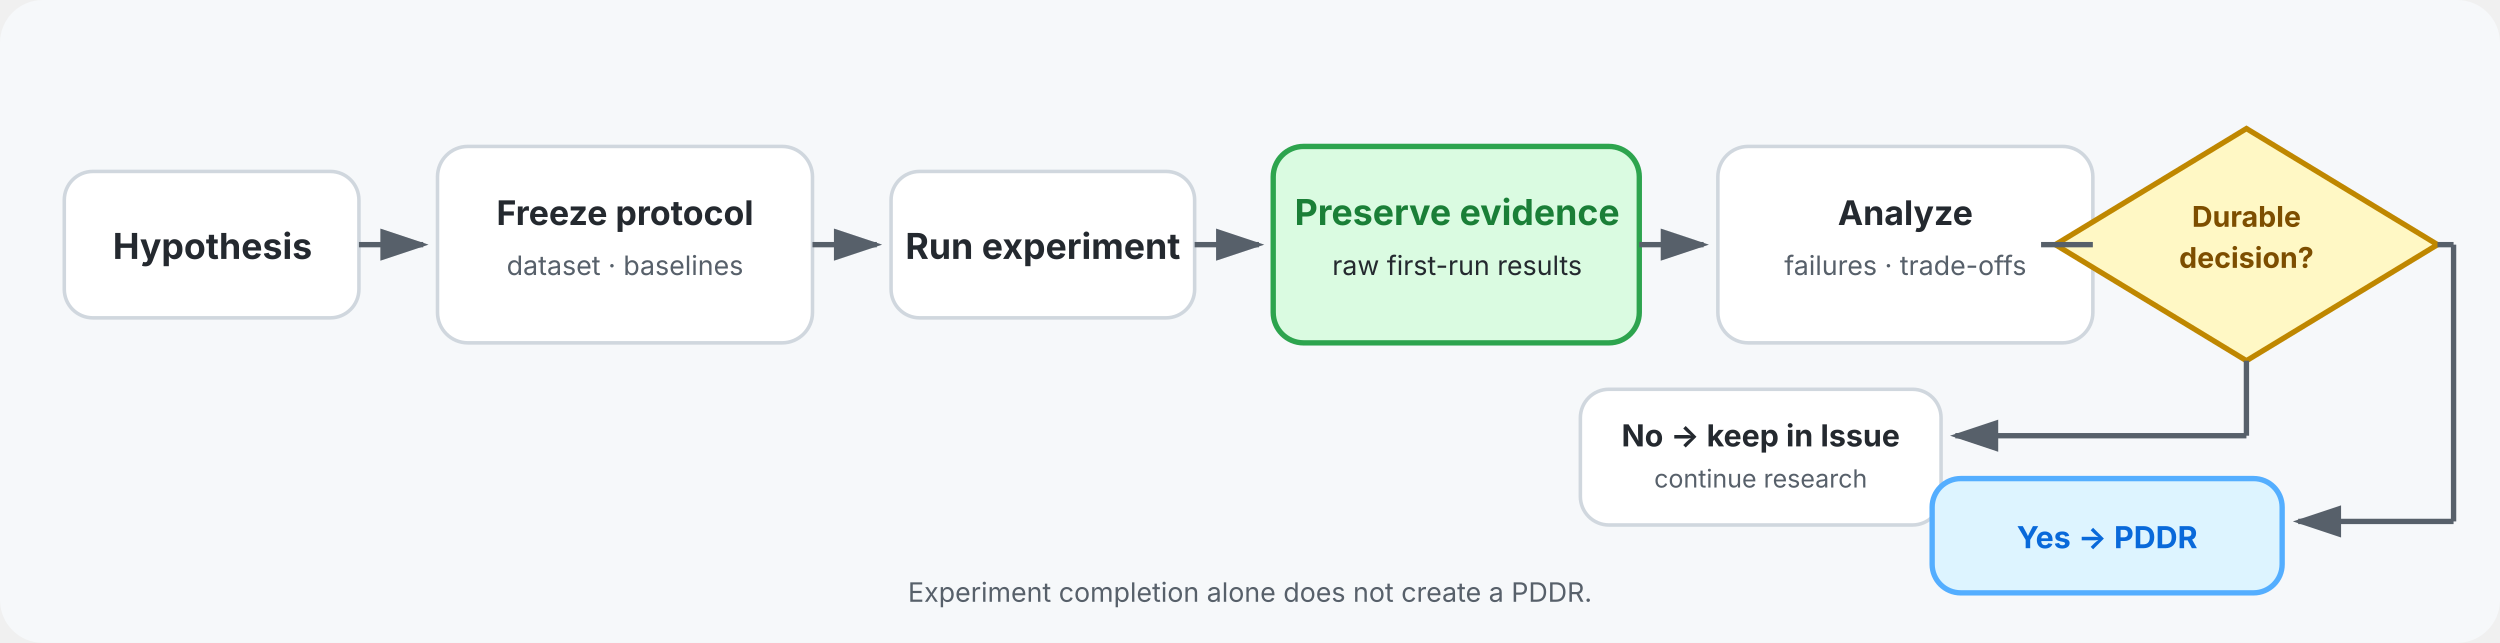
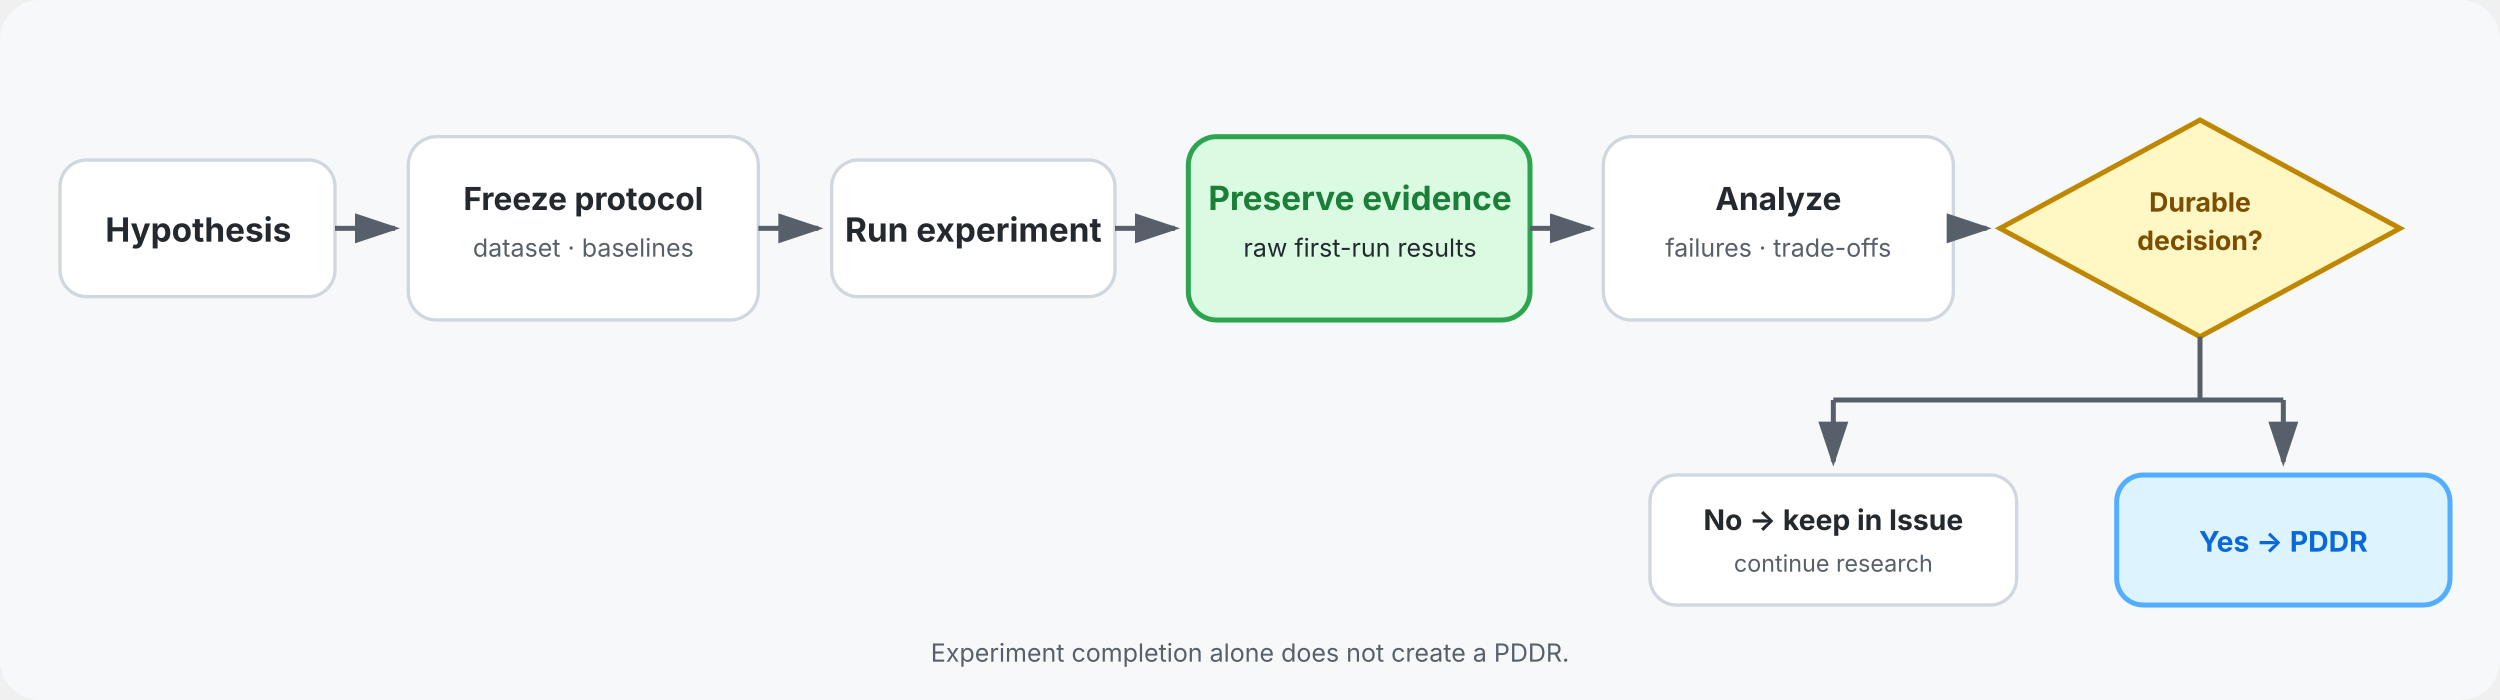
- <svg xmlns="http://www.w3.org/2000/svg" width="1400" height="360" viewBox="0 0 1400 360" role="img" aria-labelledby="title desc">
-   <rect width="1400" height="360" rx="24" fill="#f6f8fa" />
+ <svg xmlns="http://www.w3.org/2000/svg" width="1500" height="420" viewBox="0 0 1500 420" role="img" aria-labelledby="title desc">
+   <rect width="1500" height="420" rx="24" fill="#f6f8fa" />
  <defs>
    <marker id="arrow" markerWidth="10" markerHeight="10" refX="8" refY="3" orient="auto" markerUnits="strokeWidth">
      <path d="M0,0 L0,6 L9,3 z" fill="#57606a" />
    </marker>
  </defs>
  <g font-family="-apple-system,BlinkMacSystemFont,'Segoe UI',sans-serif" text-anchor="middle">
    <rect x="36" y="96" width="165" height="82" rx="16" fill="#ffffff" stroke="#d0d7de" stroke-width="2" />
    <text x="119" y="145" font-size="20" font-weight="700" fill="#24292f">Hypothesis</text>
    <rect x="245" y="82" width="210" height="110" rx="17" fill="#ffffff" stroke="#d0d7de" stroke-width="2" />
    <text x="350" y="126" font-size="19" font-weight="700" fill="#24292f">Freeze protocol</text>
    <text x="350" y="154" font-size="15" fill="#57606a">dataset · baselines</text>
    <rect x="499" y="96" width="170" height="82" rx="16" fill="#ffffff" stroke="#d0d7de" stroke-width="2" />
    <text x="584" y="145" font-size="20" font-weight="700" fill="#24292f">Run experiment</text>
    <rect x="713" y="82" width="205" height="110" rx="17" fill="#dafbe1" stroke="#2da44e" stroke-width="3" />
    <text x="816" y="126" font-size="20" font-weight="700" fill="#1a7f37">Preserve evidence</text>
    <text x="816" y="154" font-size="15" fill="#24292f">raw first-run results</text>
    <rect x="962" y="82" width="210" height="110" rx="17" fill="#ffffff" stroke="#d0d7de" stroke-width="2" />
    <text x="1067" y="126" font-size="19" font-weight="700" fill="#24292f">Analyze</text>
    <text x="1067" y="154" font-size="15" fill="#57606a">failures · trade-offs</text>
-     <polygon points="1258,72 1365,137 1258,202 1151,137" fill="#fff8c5" stroke="#bf8700" stroke-width="3" />
-     <text x="1258" y="127" font-size="16" font-weight="700" fill="#7d4e00">Durable</text>
-     <text x="1258" y="150" font-size="16" font-weight="700" fill="#7d4e00">decision?</text>
+     <polygon points="1320,72 1440,137 1320,202 1200,137" fill="#fff8c5" stroke="#bf8700" stroke-width="3" />
+     <text x="1320" y="127" font-size="16" font-weight="700" fill="#7d4e00">Durable</text>
+     <text x="1320" y="150" font-size="16" font-weight="700" fill="#7d4e00">decision?</text>
    <line x1="201" y1="137" x2="237" y2="137" stroke="#57606a" stroke-width="3" marker-end="url(#arrow)" />
    <line x1="455" y1="137" x2="491" y2="137" stroke="#57606a" stroke-width="3" marker-end="url(#arrow)" />
    <line x1="669" y1="137" x2="705" y2="137" stroke="#57606a" stroke-width="3" marker-end="url(#arrow)" />
    <line x1="918" y1="137" x2="954" y2="137" stroke="#57606a" stroke-width="3" marker-end="url(#arrow)" />
-     <line x1="1172" y1="137" x2="1143" y2="137" stroke="#57606a" stroke-width="3" />
-     <line x1="1258" y1="202" x2="1258" y2="244" stroke="#57606a" stroke-width="3" />
-     <line x1="1258" y1="244" x2="1095" y2="244" stroke="#57606a" stroke-width="3" marker-end="url(#arrow)" />
-     <rect x="885" y="218" width="202" height="76" rx="16" fill="#ffffff" stroke="#d0d7de" stroke-width="2" />
-     <text x="986" y="250" font-size="17" font-weight="700" fill="#24292f">No → keep in Issue</text>
-     <text x="986" y="273" font-size="14" fill="#57606a">continue research</text>
-     <line x1="1365" y1="137" x2="1374" y2="137" stroke="#57606a" stroke-width="3" />
-     <line x1="1374" y1="137" x2="1374" y2="292" stroke="#57606a" stroke-width="3" />
-     <line x1="1374" y1="292" x2="1287" y2="292" stroke="#57606a" stroke-width="3" marker-end="url(#arrow)" />
-     <rect x="1082" y="268" width="196" height="64" rx="16" fill="#ddf4ff" stroke="#54aeff" stroke-width="3" />
-     <text x="1180" y="307" font-size="17" font-weight="700" fill="#0969da">Yes → PDDR</text>
-     <text x="700" y="337" font-size="15" fill="#57606a">Experiment completion alone does not create a PDDR.</text>
+     <line x1="1172" y1="137" x2="1192" y2="137" stroke="#57606a" stroke-width="3" marker-end="url(#arrow)" />
+     <line x1="1320" y1="202" x2="1320" y2="240" stroke="#57606a" stroke-width="3" />
+     <line x1="1100" y1="240" x2="1370" y2="240" stroke="#57606a" stroke-width="3" />
+     <line x1="1100" y1="240" x2="1100" y2="277" stroke="#57606a" stroke-width="3" marker-end="url(#arrow)" />
+     <line x1="1370" y1="240" x2="1370" y2="277" stroke="#57606a" stroke-width="3" marker-end="url(#arrow)" />
+     <rect x="990" y="285" width="220" height="78" rx="16" fill="#ffffff" stroke="#d0d7de" stroke-width="2" />
+     <text x="1100" y="318" font-size="17" font-weight="700" fill="#24292f">No → keep in Issue</text>
+     <text x="1100" y="343" font-size="14" fill="#57606a">continue research</text>
+     <rect x="1270" y="285" width="200" height="78" rx="16" fill="#ddf4ff" stroke="#54aeff" stroke-width="3" />
+     <text x="1370" y="331" font-size="17" font-weight="700" fill="#0969da">Yes → PDDR</text>
+     <text x="750" y="397" font-size="15" fill="#57606a">Experiment completion alone does not create a PDDR.</text>
  </g>
</svg>
